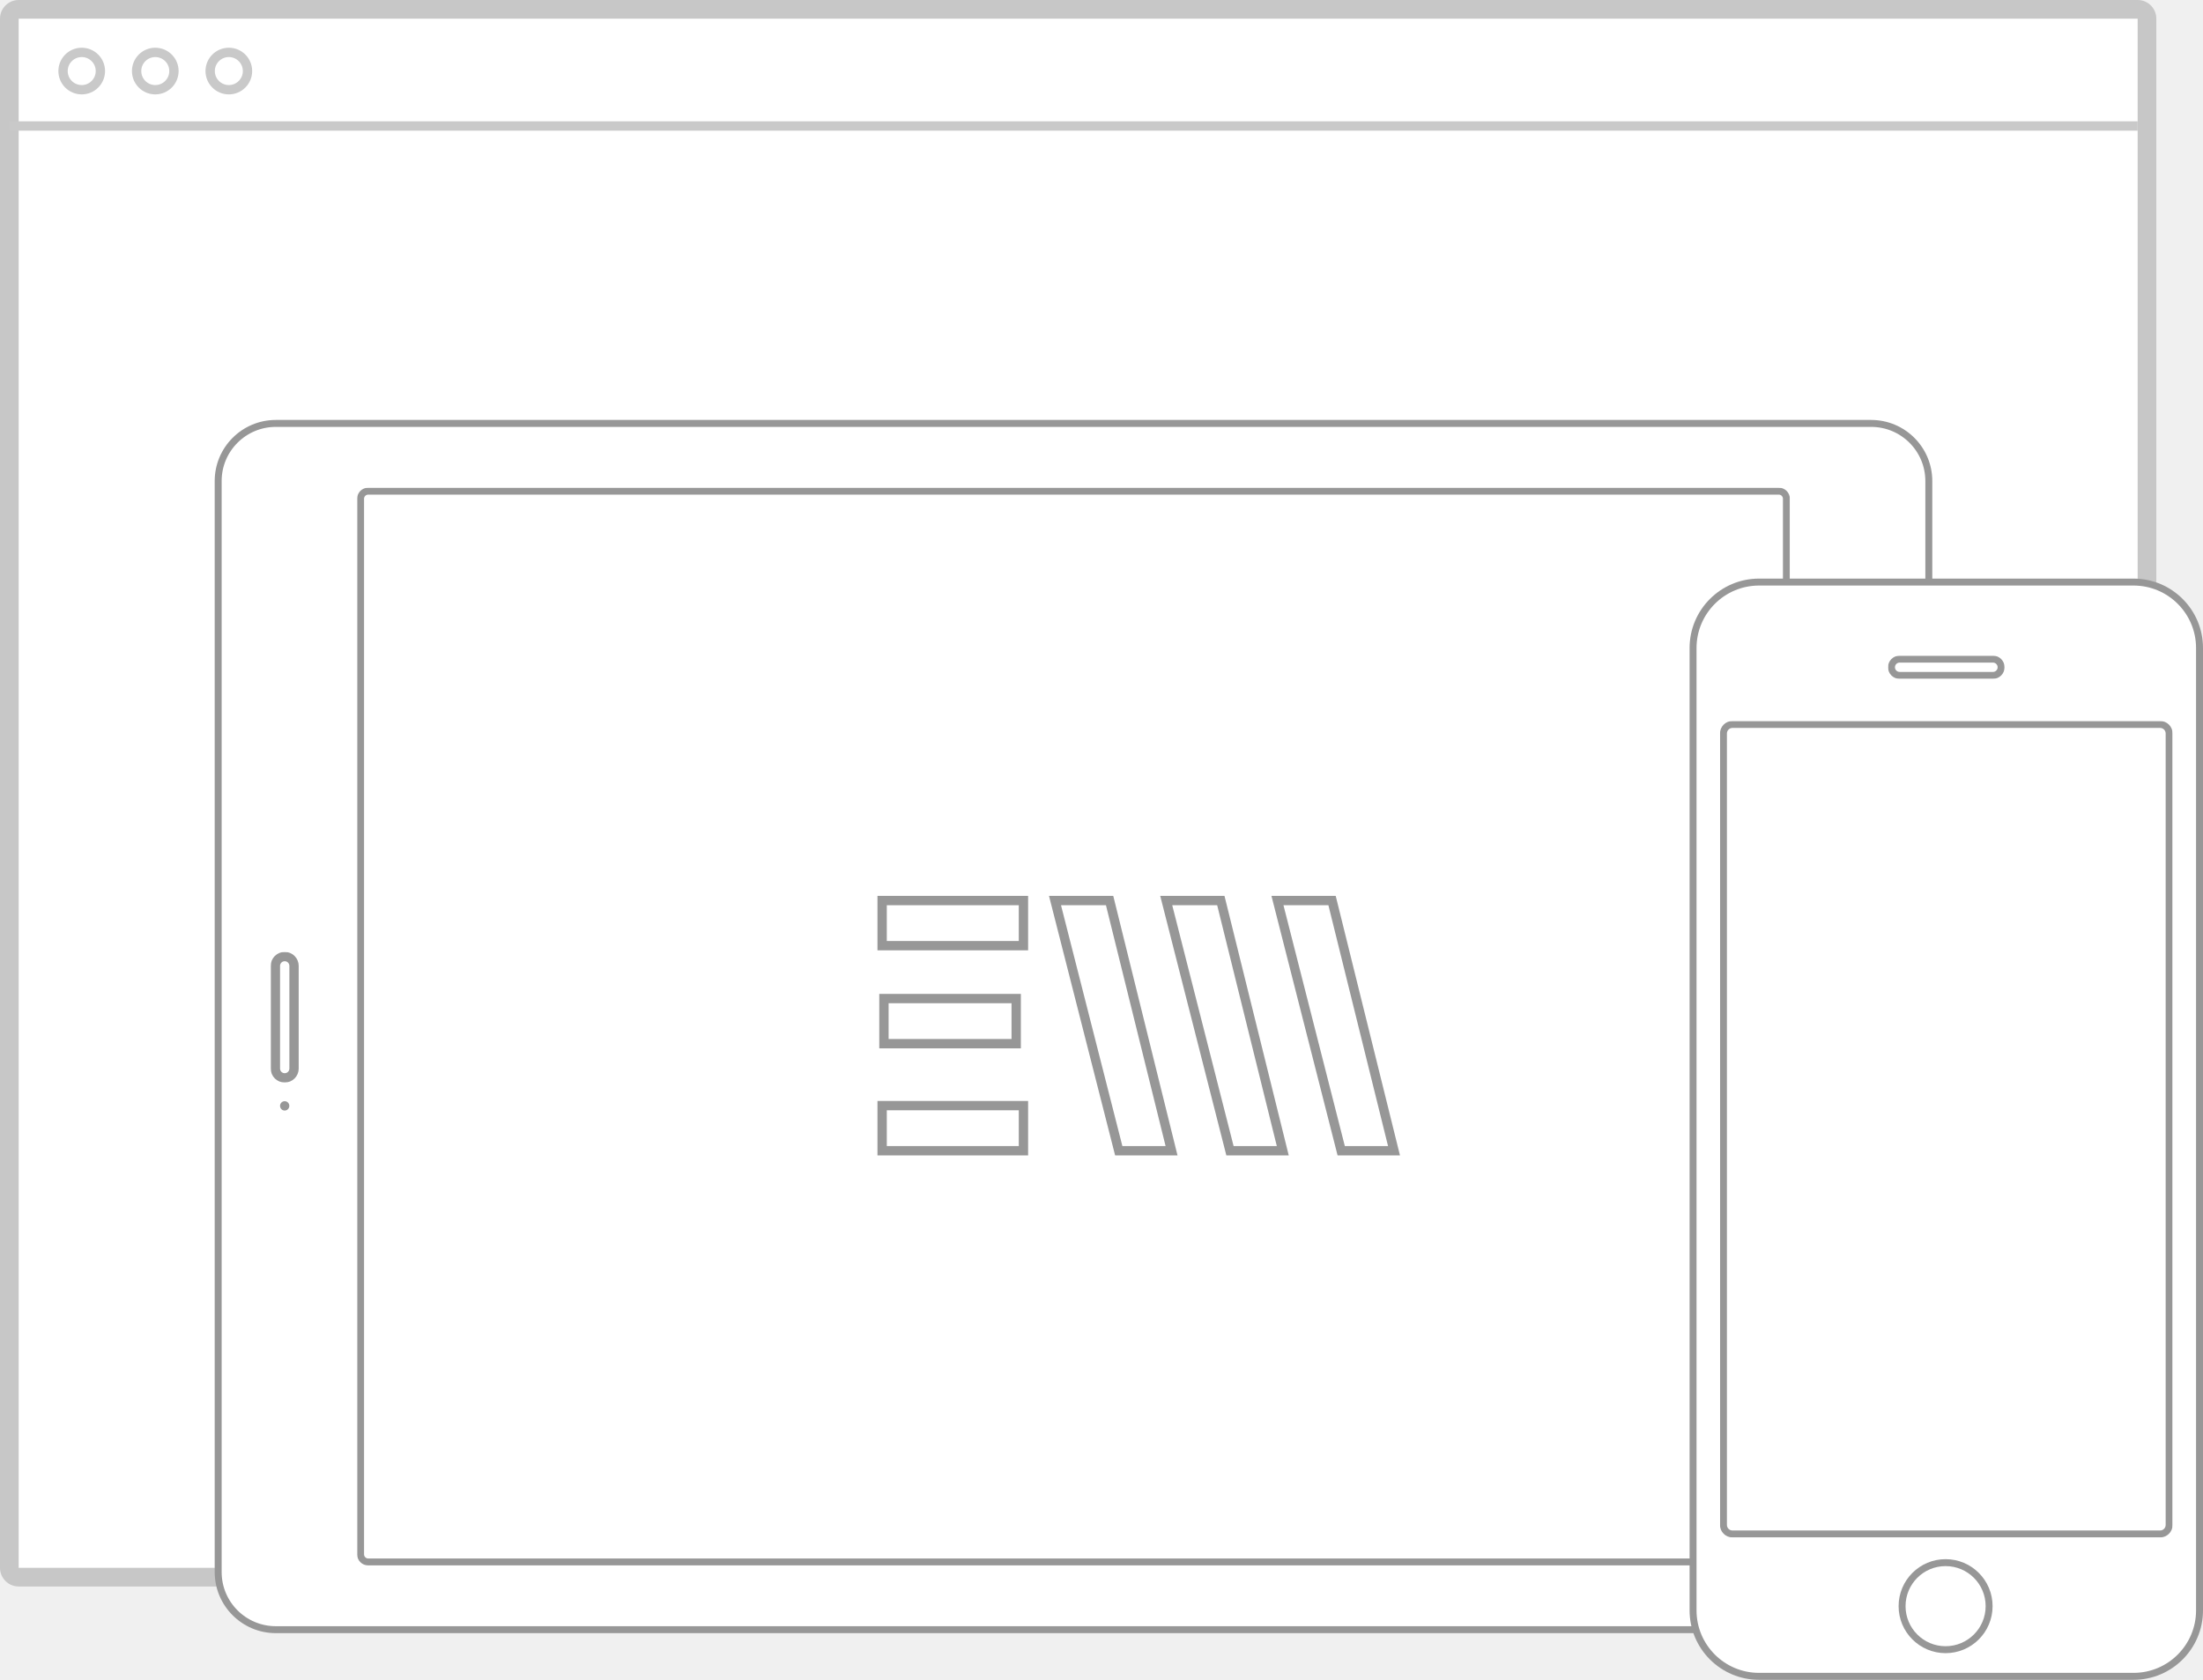
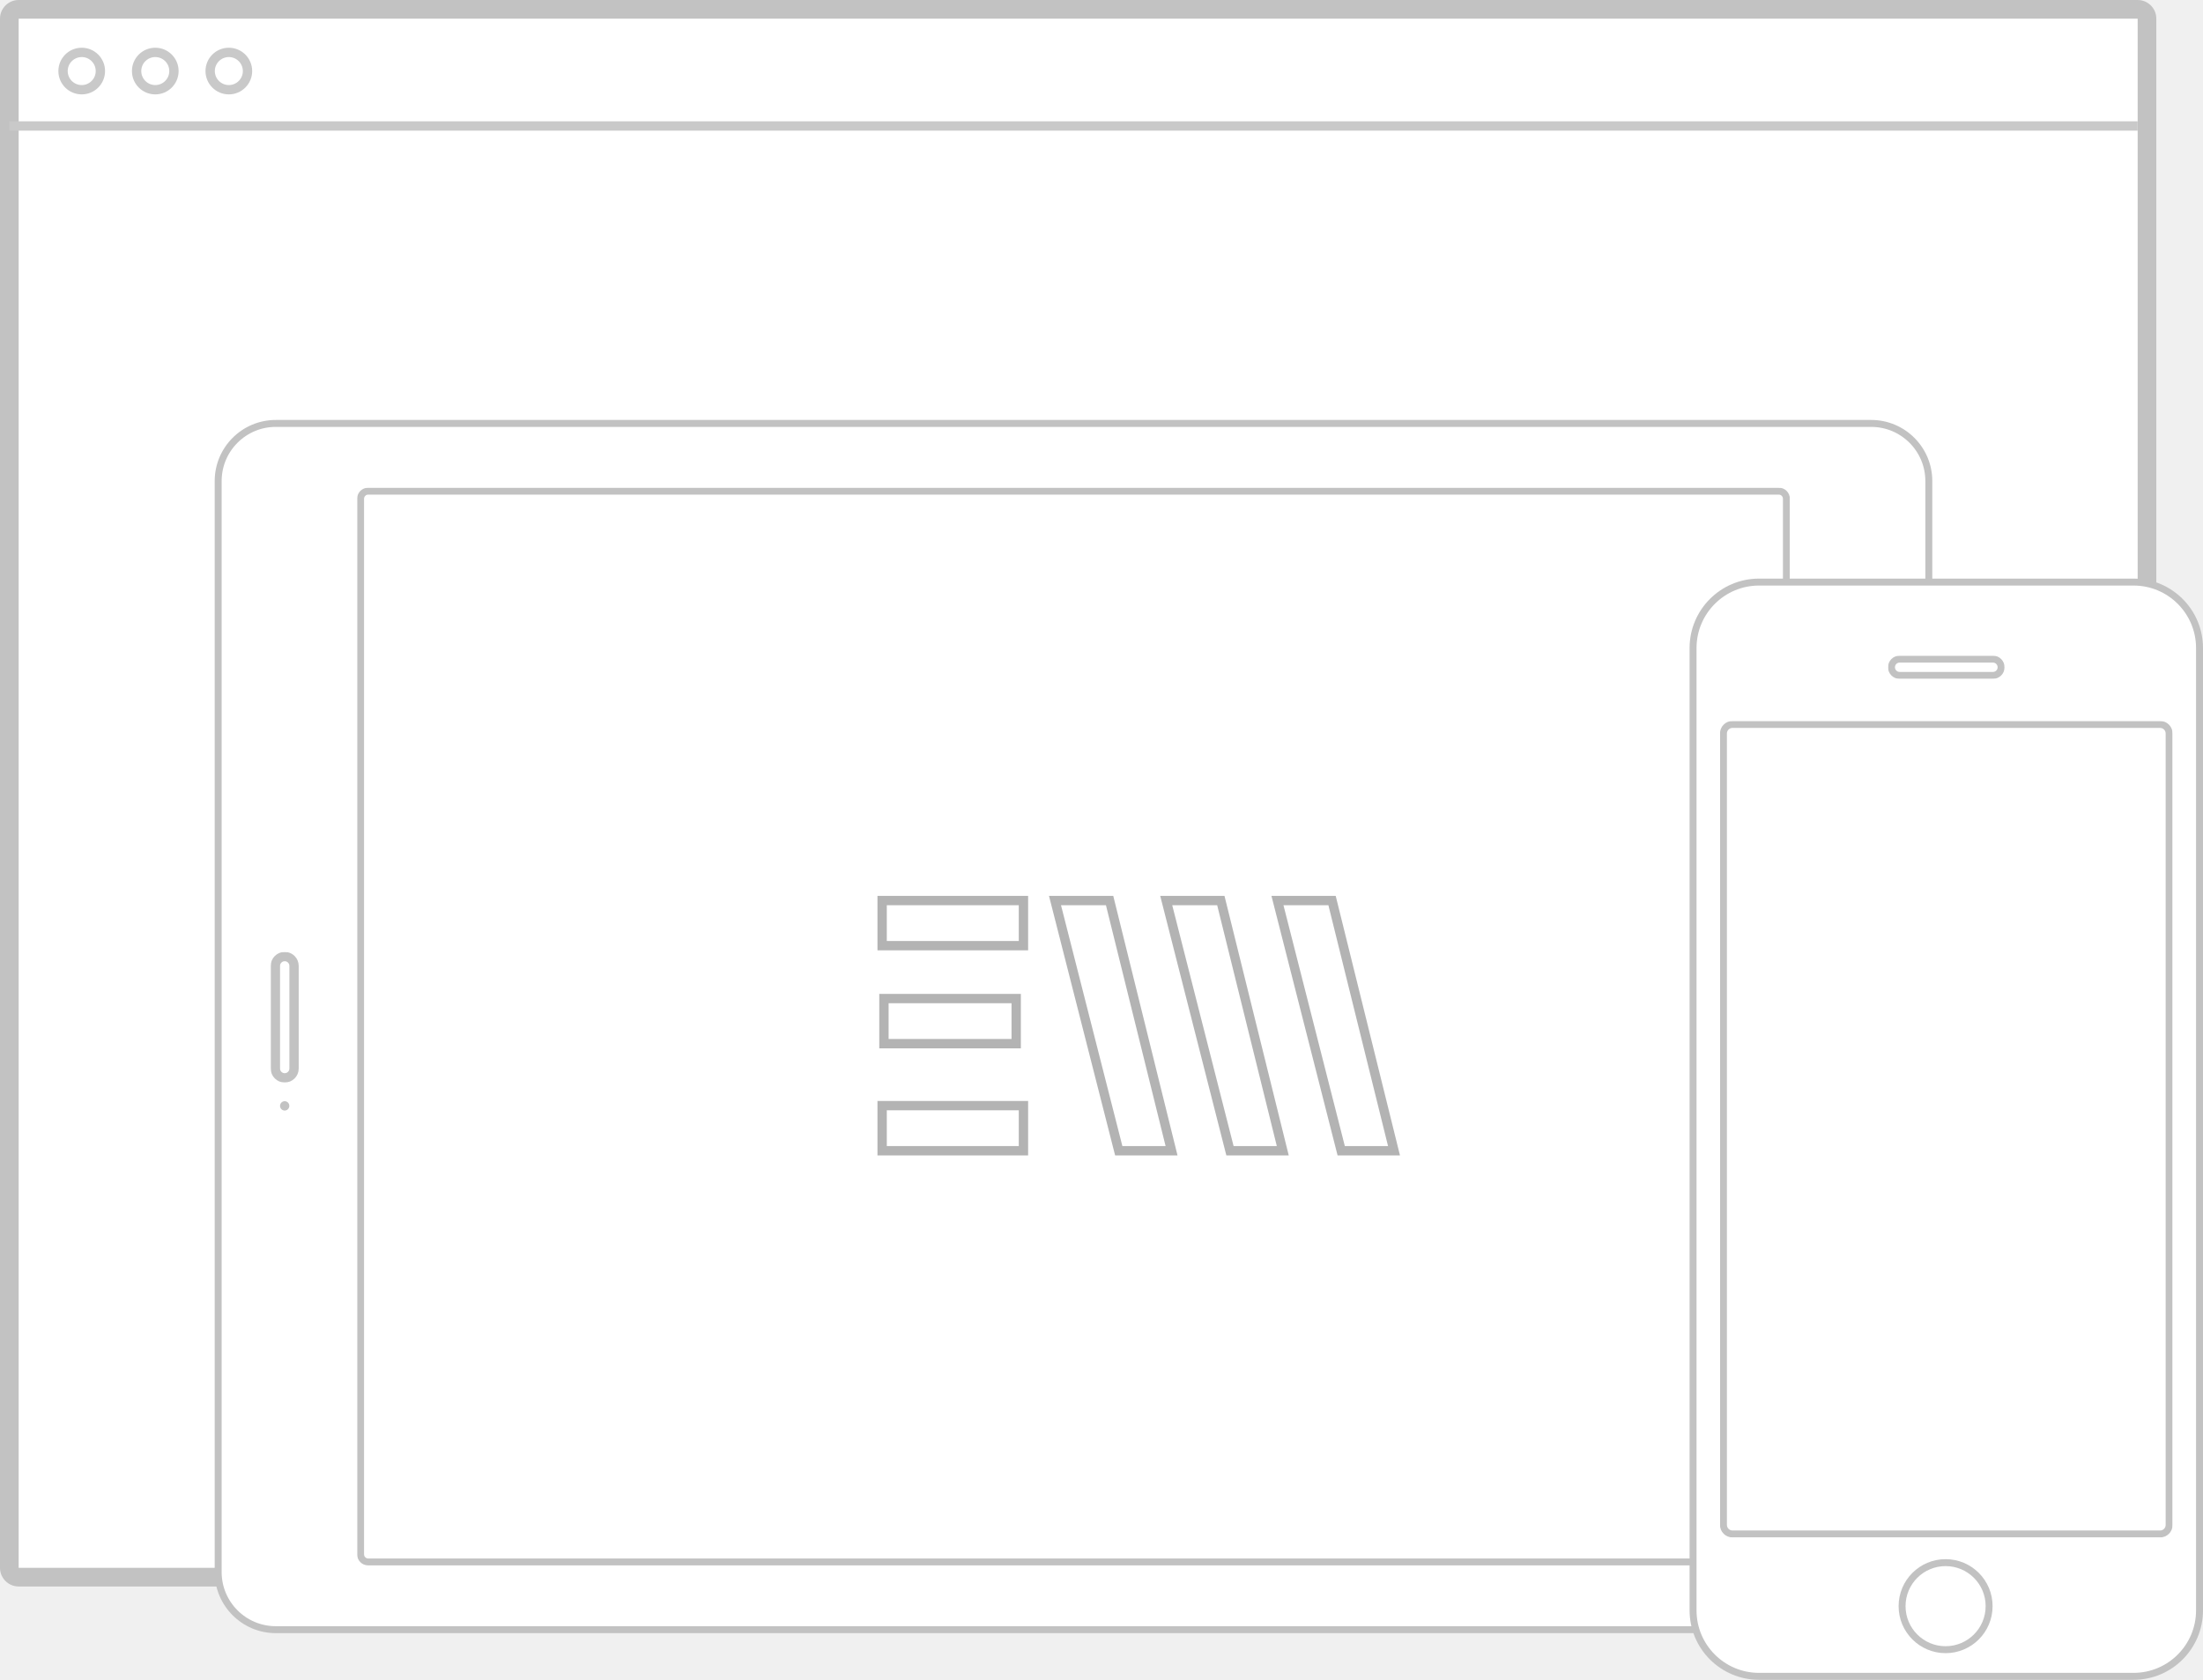
<svg xmlns="http://www.w3.org/2000/svg" xmlns:xlink="http://www.w3.org/1999/xlink" width="236px" height="180px" viewBox="0 0 236 180" version="1.1">
  <defs>
    <rect id="path-1" x="0" y="0" width="231" height="170" rx="2" />
    <mask id="mask-2" maskContentUnits="userSpaceOnUse" maskUnits="objectBoundingBox" x="0" y="0" width="231" height="170" fill="white">
      <use xlink:href="#path-1" />
    </mask>
    <rect id="path-3" x="0" y="0" width="130" height="184" rx="6.548" />
    <mask id="mask-4" maskContentUnits="userSpaceOnUse" maskUnits="objectBoundingBox" x="0" y="0" width="130" height="184" fill="white">
      <use xlink:href="#path-3" />
    </mask>
    <rect id="path-5" x="8" y="16" width="114" height="152" rx="0.446" />
    <mask id="mask-6" maskContentUnits="userSpaceOnUse" maskUnits="objectBoundingBox" x="-0.744" y="-0.744" width="115.488" height="153.488">
      <rect x="7.256" y="15.256" width="115.488" height="153.488" fill="white" />
      <use xlink:href="#path-5" fill="black" />
    </mask>
    <ellipse id="path-7" cx="64.925" cy="176.02" rx="4.03" ry="4.01" />
    <mask id="mask-8" maskContentUnits="userSpaceOnUse" maskUnits="objectBoundingBox" x="-0.744" y="-0.744" width="9.548" height="9.508">
      <rect x="60.151" y="171.266" width="9.548" height="9.508" fill="white" />
      <use xlink:href="#path-7" fill="black" />
    </mask>
    <rect id="path-9" x="60" y="7" width="12" height="1" rx="0.5" />
    <mask id="mask-10" maskContentUnits="userSpaceOnUse" maskUnits="objectBoundingBox" x="-1" y="-1" width="14" height="3">
      <rect x="59" y="6" width="14" height="3" fill="white" />
      <use xlink:href="#path-9" fill="black" />
    </mask>
    <rect id="path-11" x="0" y="0" width="55" height="118" rx="7.441" />
    <mask id="mask-12" maskContentUnits="userSpaceOnUse" maskUnits="objectBoundingBox" x="0" y="0" width="55" height="118" fill="white">
      <use xlink:href="#path-11" />
    </mask>
    <rect id="path-13" x="4" y="16" width="47" height="86" rx="0.595" />
    <mask id="mask-14" maskContentUnits="userSpaceOnUse" maskUnits="objectBoundingBox" x="-0.744" y="-0.744" width="48.488" height="87.488">
      <rect x="3.256" y="15.256" width="48.488" height="87.488" fill="white" />
      <use xlink:href="#path-13" fill="black" />
    </mask>
    <ellipse id="path-15" cx="27.425" cy="110.108" rx="5.034" ry="5.036" />
    <mask id="mask-16" maskContentUnits="userSpaceOnUse" maskUnits="objectBoundingBox" x="0" y="0" width="10.068" height="10.071" fill="white">
      <use xlink:href="#path-15" />
    </mask>
    <rect id="path-17" x="22" y="9" width="11" height="1" rx="0.5" />
    <mask id="mask-18" maskContentUnits="userSpaceOnUse" maskUnits="objectBoundingBox" x="-0.744" y="-0.744" width="12.488" height="2.488">
      <rect x="21.256" y="8.256" width="12.488" height="2.488" fill="white" />
      <use xlink:href="#path-17" fill="black" />
    </mask>
    <polygon id="path-19" points="18.376 -1.94444444e-05 25.459 27.806 32.143 27.806 25.26 -1.94444444e-05" />
    <mask id="mask-20" maskContentUnits="userSpaceOnUse" maskUnits="objectBoundingBox" x="0" y="0" width="13.767" height="27.806" fill="white">
      <use xlink:href="#path-19" />
    </mask>
    <polygon id="path-21" points="0 5.833 16.139 5.833 16.139 0 0 0" />
    <mask id="mask-22" maskContentUnits="userSpaceOnUse" maskUnits="objectBoundingBox" x="0" y="0" width="16.139" height="5.833" fill="white">
      <use xlink:href="#path-21" />
    </mask>
    <polygon id="path-23" points="0 27.806 16.139 27.806 16.139 21.972 0 21.972" />
    <mask id="mask-24" maskContentUnits="userSpaceOnUse" maskUnits="objectBoundingBox" x="0" y="0" width="16.139" height="5.833" fill="white">
      <use xlink:href="#path-23" />
    </mask>
    <polygon id="path-25" points="0.194 16.333 15.361 16.333 15.361 10.5 0.194 10.5" />
    <mask id="mask-26" maskContentUnits="userSpaceOnUse" maskUnits="objectBoundingBox" x="0" y="0" width="15.167" height="5.833" fill="white">
      <use xlink:href="#path-25" />
    </mask>
    <polygon id="path-27" points="30.291 -1.94444444e-05 37.374 27.806 44.058 27.806 37.175 -1.94444444e-05" />
    <mask id="mask-28" maskContentUnits="userSpaceOnUse" maskUnits="objectBoundingBox" x="0" y="0" width="13.767" height="27.806" fill="white">
      <use xlink:href="#path-27" />
    </mask>
    <polygon id="path-29" points="42.207 -1.94444444e-05 49.29 27.806 55.974 27.806 49.09 -1.94444444e-05" />
    <mask id="mask-30" maskContentUnits="userSpaceOnUse" maskUnits="objectBoundingBox" x="0" y="0" width="13.767" height="27.806" fill="white">
      <use xlink:href="#path-29" />
    </mask>
  </defs>
  <g id="Page-1" stroke="none" stroke-width="1" fill="none" fill-rule="evenodd">
    <g id="works" transform="translate(-602, -820)">
      <g id="section3" transform="translate(180, 727)">
        <g id="B2" transform="translate(399, 93)">
          <g id="browser-copy" transform="translate(23, 0)">
-             <use id="browser-bg" stroke="#C7C7C7" mask="url(#mask-2)" stroke-width="4" fill="#FFFFFF" xlink:href="#path-1" />
+             <use id="browser-bg" stroke="#C2C2C2" mask="url(#mask-2)" stroke-width="4" fill="#FFFFFF" xlink:href="#path-1" />
            <polygon id="browser-line" fill="#C9C9C9" points="1 13 229 13 229 14 1 14" />
            <g id="browser-ctrl" transform="translate(6.754139, 5.614378)" stroke="#C9C9C9" fill="#FFFFFF">
              <circle id="Oval-1" cx="2" cy="2" r="2" />
              <circle id="Oval-1-Copy" cx="9.88" cy="2" r="2" />
              <circle id="Oval-1-Copy-2" cx="17.76" cy="2" r="2" />
            </g>
          </g>
          <g id="ipad-copy" transform="translate(138, 110) rotate(-90) translate(-138, -110) translate(73, 18)">
-             <use id="Rectangle-33" stroke="#979797" mask="url(#mask-4)" stroke-width="1.488" fill="#FFFFFF" xlink:href="#path-3" />
-             <use id="Rectangle-34" stroke="#979797" mask="url(#mask-6)" stroke-width="1.488" xlink:href="#path-5" />
+             <use id="Rectangle-33" stroke="#C2C2C2" mask="url(#mask-4)" stroke-width="1.488" fill="#FFFFFF" xlink:href="#path-3" />
+             <use id="Rectangle-34" stroke="#C2C2C2" mask="url(#mask-6)" stroke-width="1.488" xlink:href="#path-5" />
            <use id="Oval-15" stroke="#979797" mask="url(#mask-8)" stroke-width="1.488" xlink:href="#path-7" />
-             <use id="Rectangle-46" stroke="#979797" mask="url(#mask-10)" stroke-width="2" xlink:href="#path-9" />
-             <ellipse id="Oval-17" fill="#979797" cx="56.5" cy="7.497" rx="0.5" ry="0.497" />
+             <use id="Rectangle-46" stroke="#C2C2C2" mask="url(#mask-10)" stroke-width="2" xlink:href="#path-9" />
+             <ellipse id="Oval-17" fill="#C2C2C2" cx="56.5" cy="7.497" rx="0.5" ry="0.497" />
          </g>
-           <g id="iphone-copy" transform="translate(204, 62)" stroke="#979797" stroke-width="1.488">
+           <g id="iphone-copy" transform="translate(204, 62)" stroke="#C2C2C2" stroke-width="1.488">
            <use id="Rectangle-30" mask="url(#mask-12)" fill="#FFFFFF" xlink:href="#path-11" />
            <use id="Rectangle-32" mask="url(#mask-14)" xlink:href="#path-13" />
            <use id="Oval-14" mask="url(#mask-16)" xlink:href="#path-15" />
            <use id="Rectangle-31" mask="url(#mask-18)" xlink:href="#path-17" />
          </g>
-           <g id="Page-1" transform="translate(117, 96)" stroke="#979797" stroke-width="2">
+           <g id="Page-1" transform="translate(117, 96)" stroke="#B3B3B3" stroke-width="2">
            <use id="Fill-1" mask="url(#mask-20)" xlink:href="#path-19" />
            <use id="Fill-2" mask="url(#mask-22)" xlink:href="#path-21" />
            <use id="Fill-3" mask="url(#mask-24)" xlink:href="#path-23" />
            <use id="Fill-4" mask="url(#mask-26)" xlink:href="#path-25" />
            <use id="Fill-5" mask="url(#mask-28)" xlink:href="#path-27" />
            <use id="Fill-6" mask="url(#mask-30)" xlink:href="#path-29" />
          </g>
        </g>
      </g>
    </g>
  </g>
</svg>
